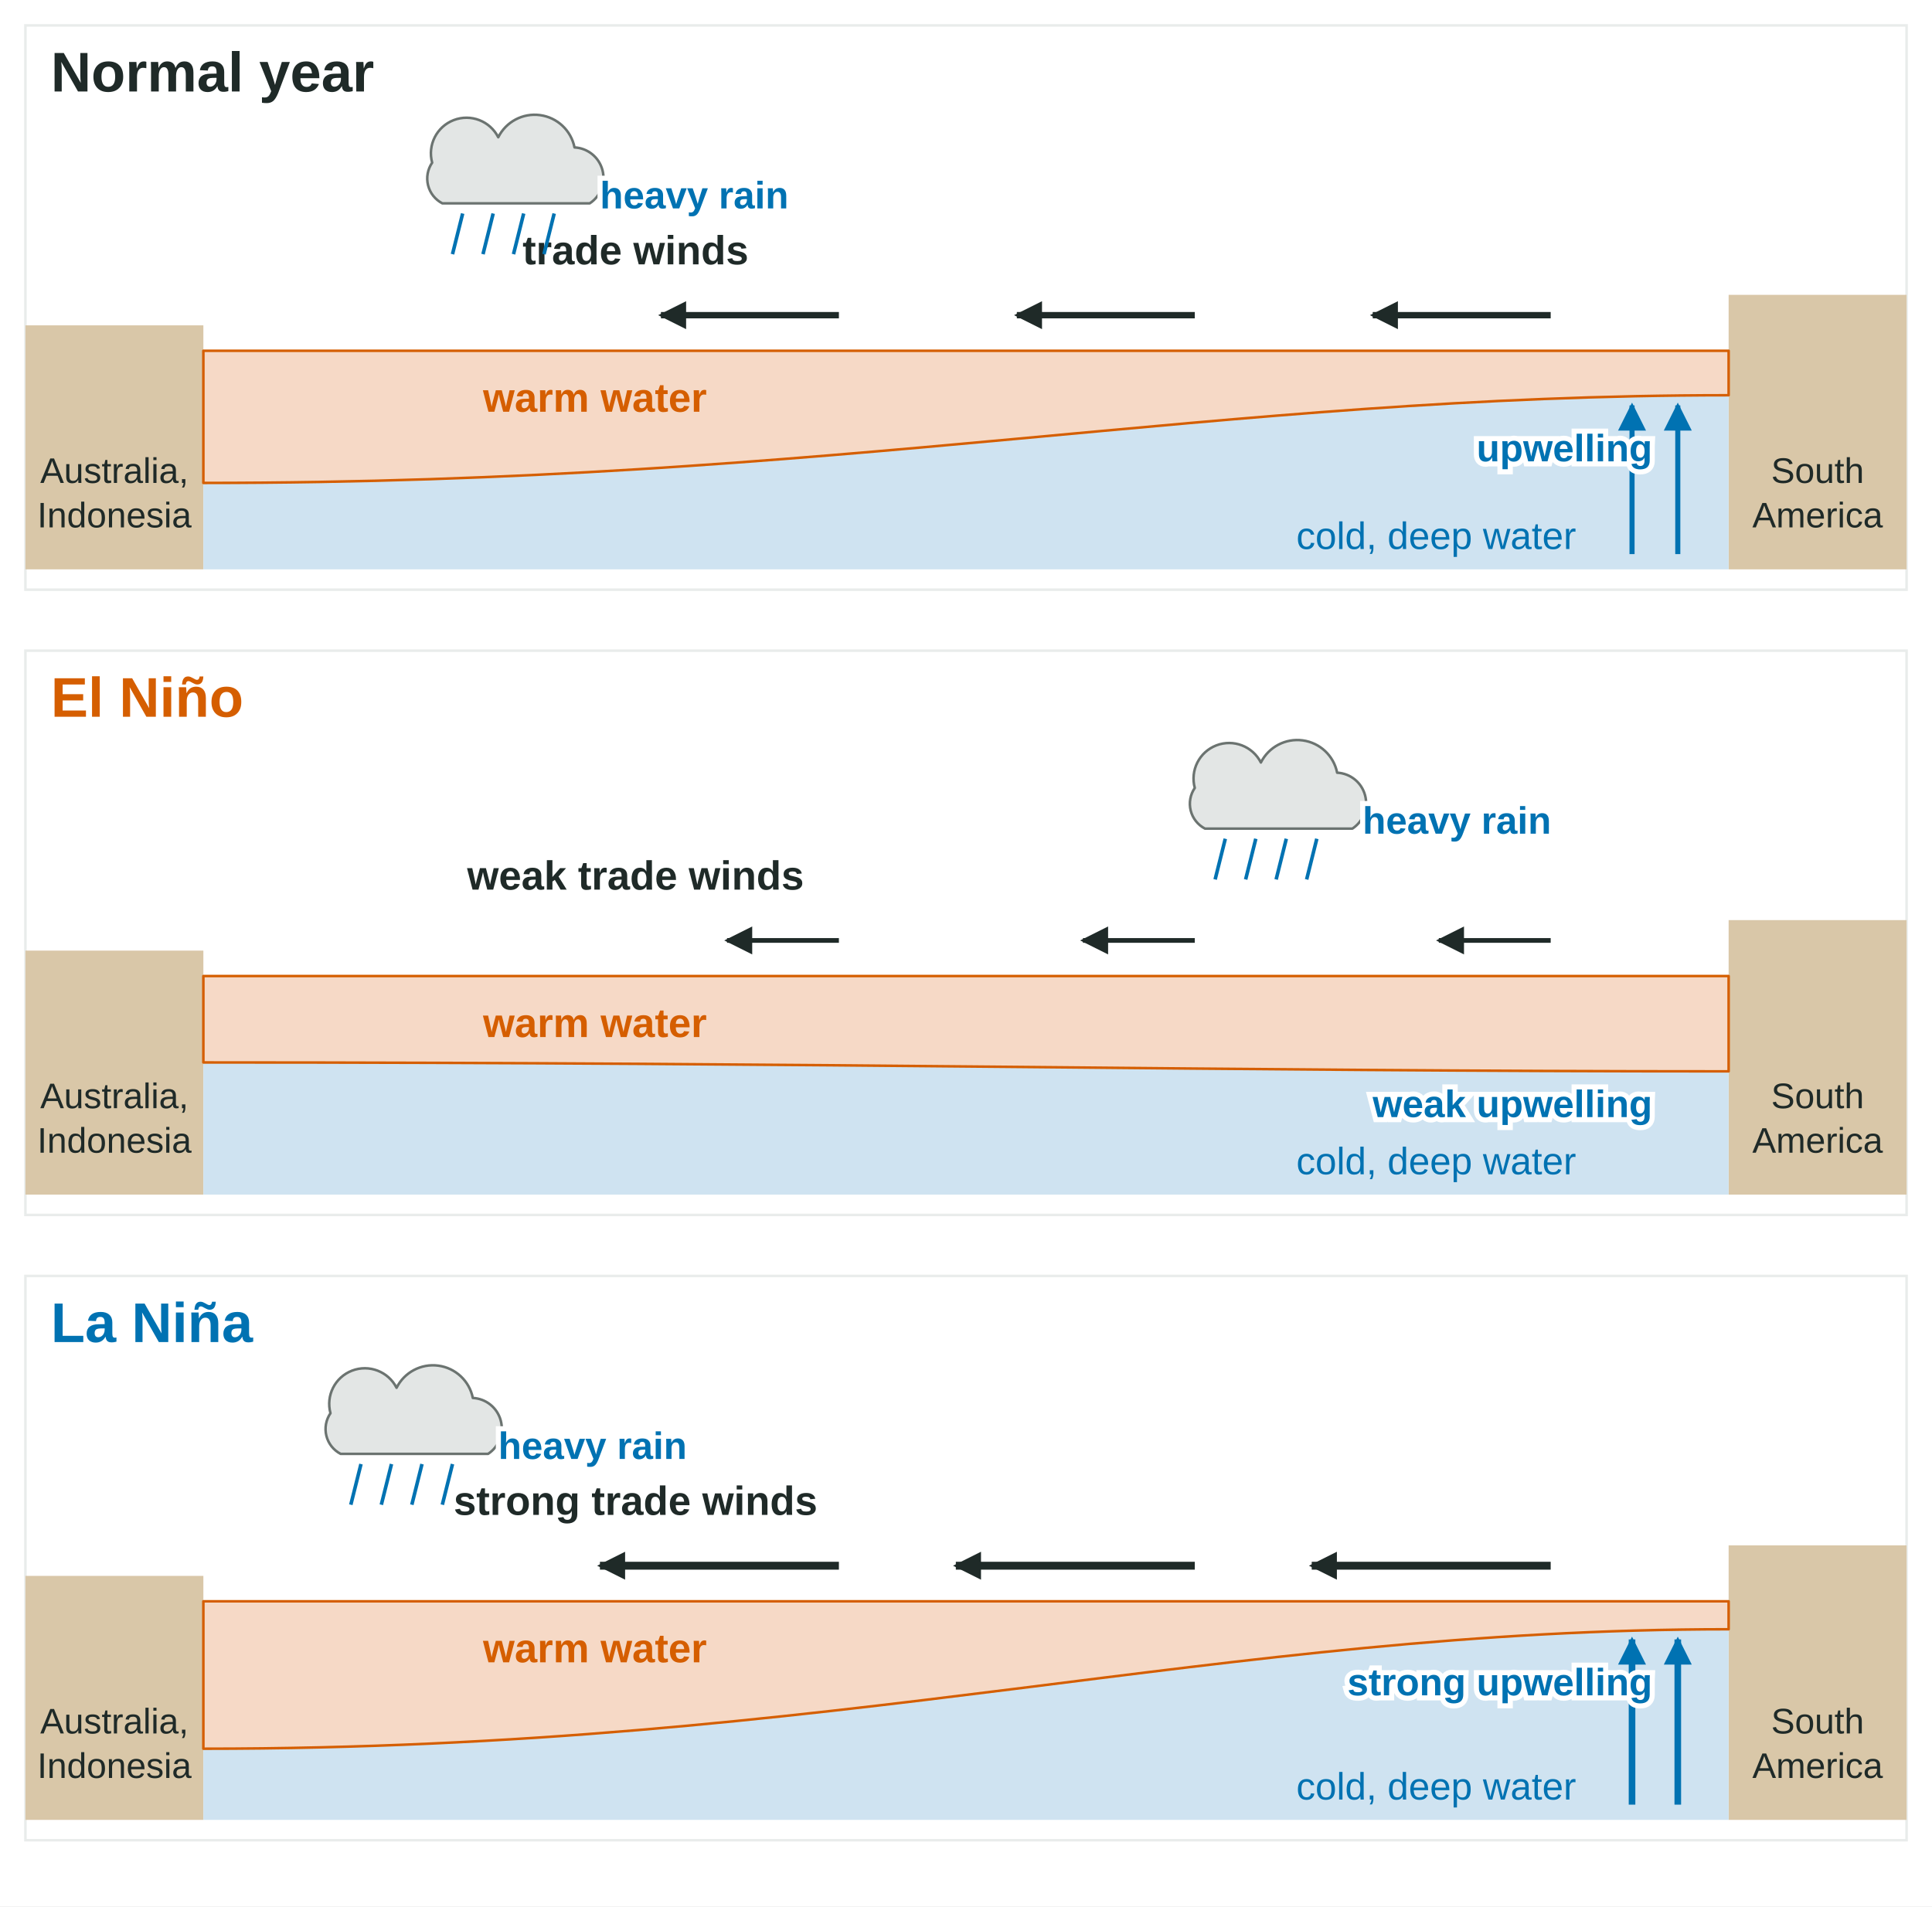
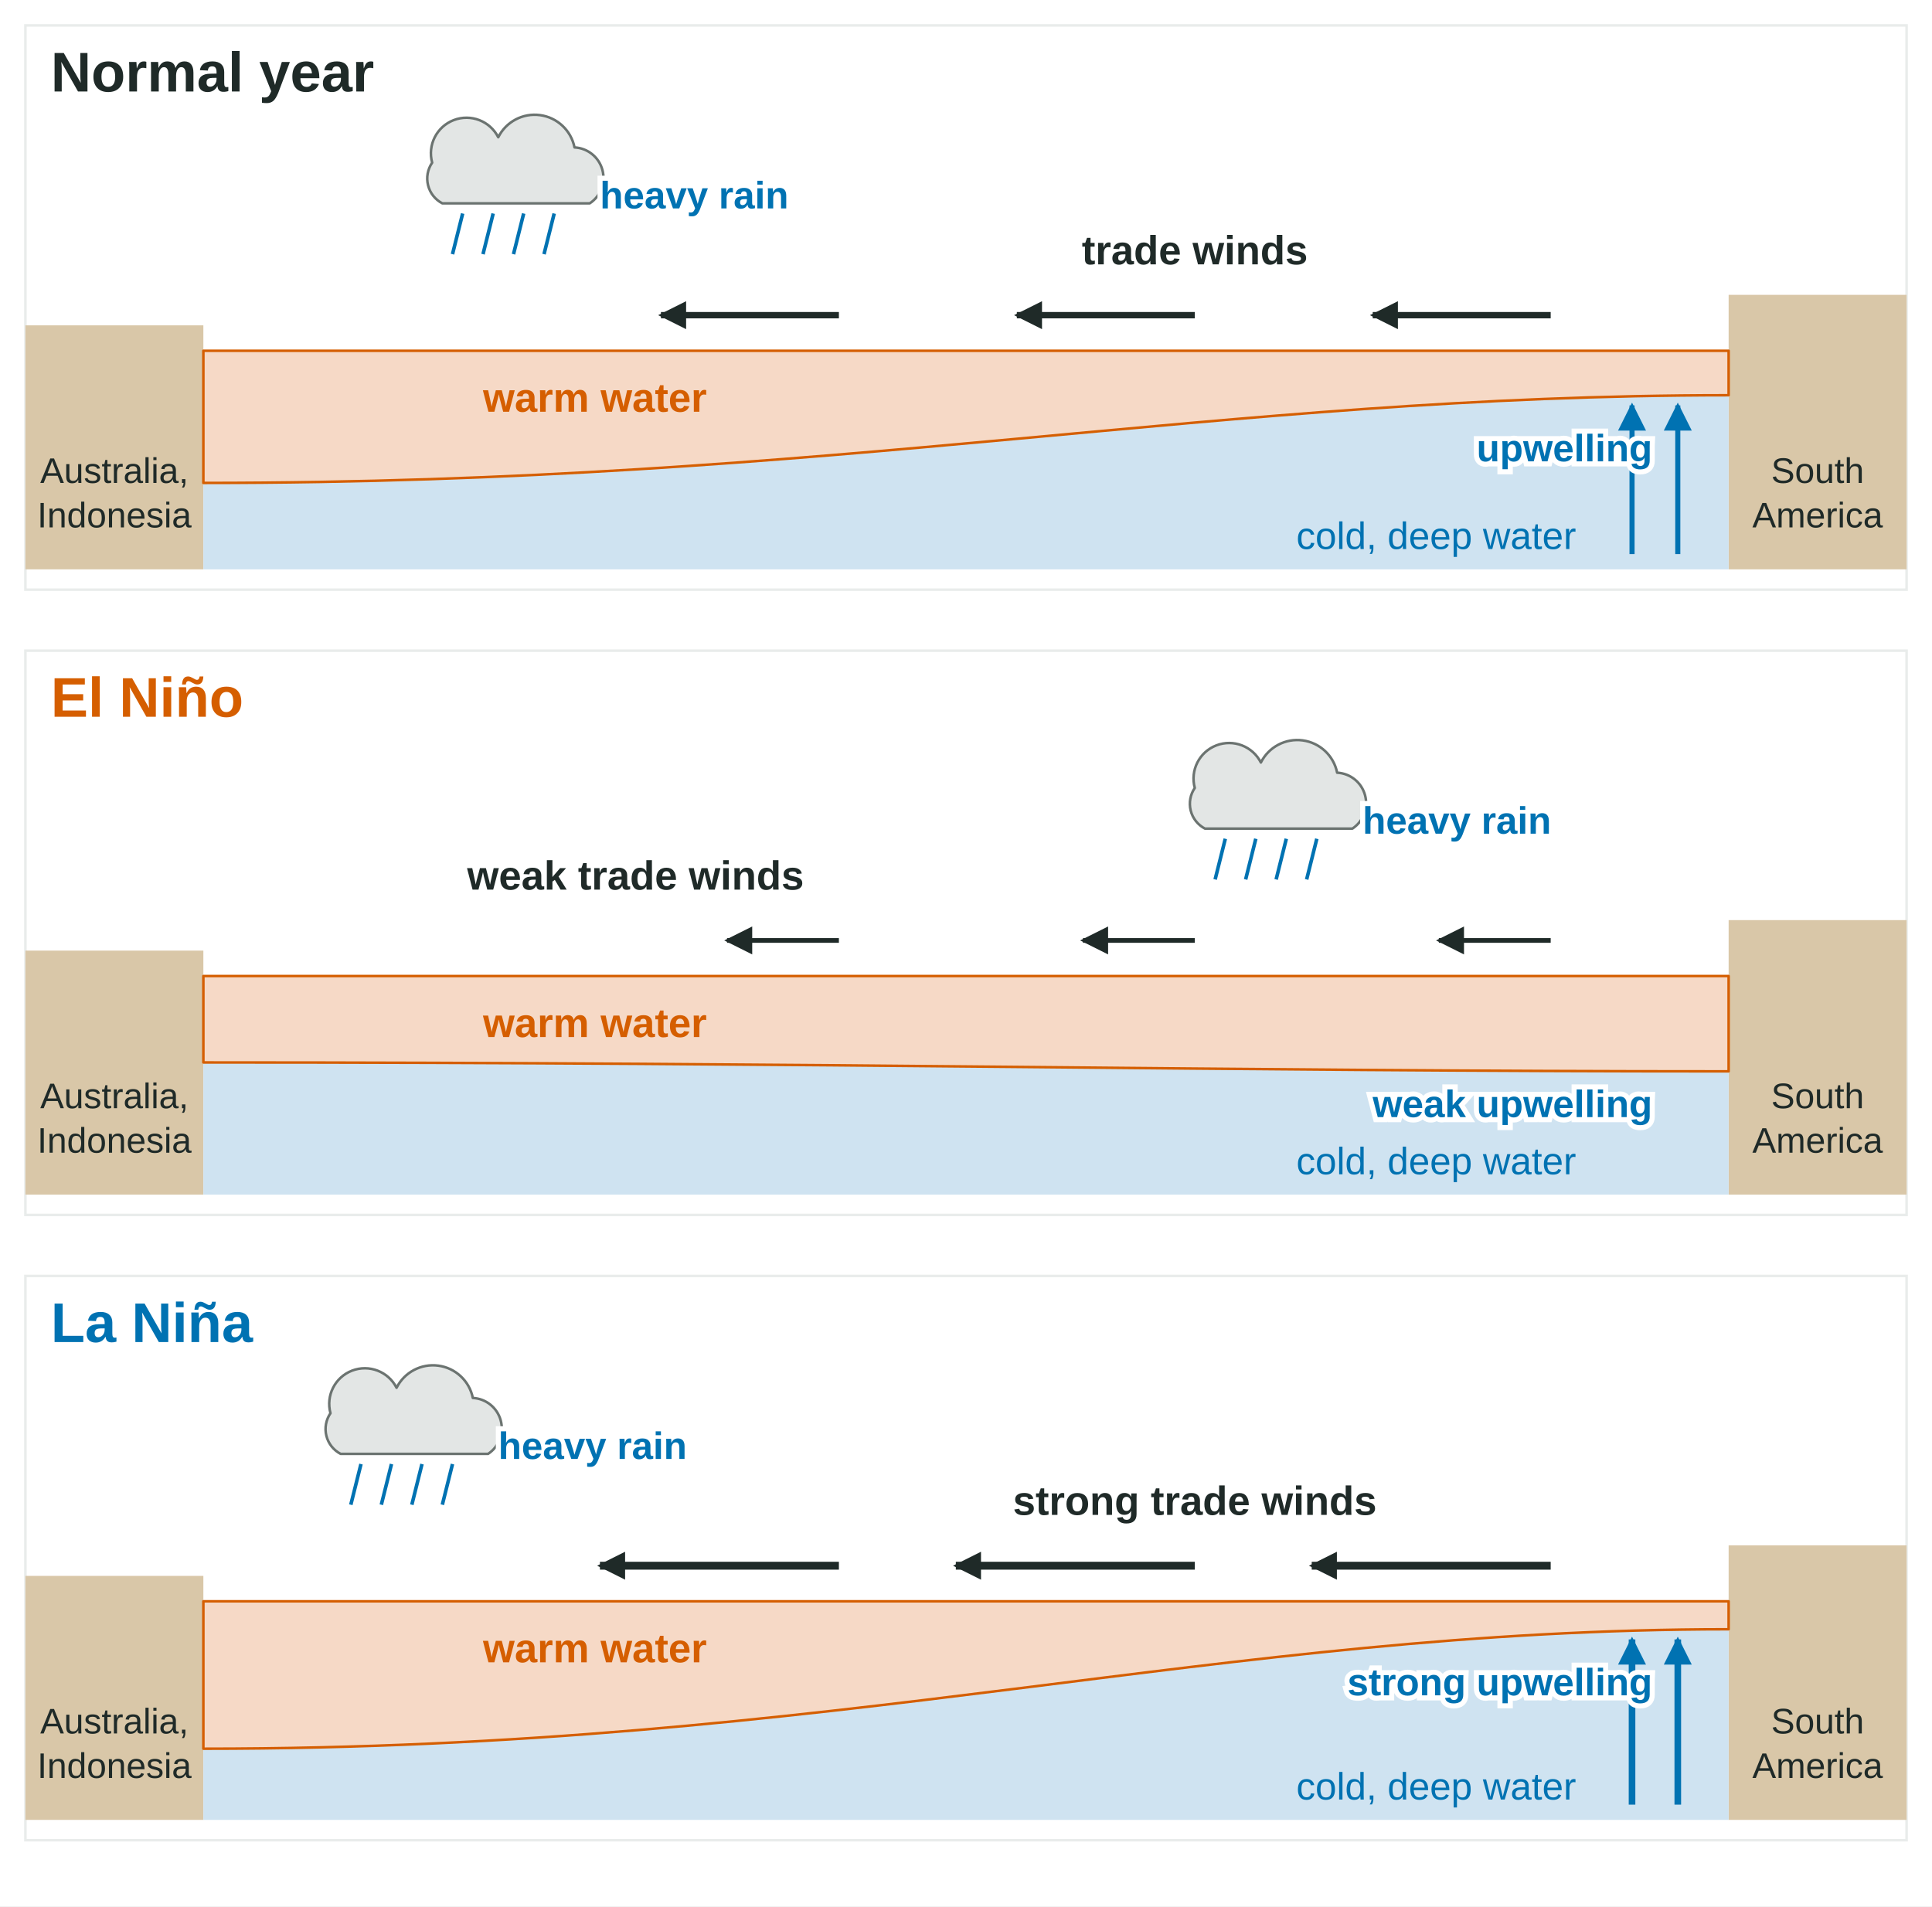
<svg xmlns="http://www.w3.org/2000/svg" viewBox="0 0 760 750" width="760" height="750" role="img" aria-labelledby="el-nino-la-nina-compare-t el-nino-la-nina-compare-d" font-family="Arial, Helvetica, sans-serif">
  <defs>
    <marker id="ar-ink" viewBox="0 0 10 10" refX="9" refY="5" markerUnits="userSpaceOnUse" markerWidth="11" markerHeight="11" orient="auto-start-reverse">
      <path d="M0,0 L10,5 L0,10 z" fill="#1F2A28" />
    </marker>
    <marker id="ar-olive" viewBox="0 0 10 10" refX="9" refY="5" markerUnits="userSpaceOnUse" markerWidth="11" markerHeight="11" orient="auto-start-reverse">
      <path d="M0,0 L10,5 L0,10 z" fill="#474A10" />
    </marker>
    <marker id="ar-blue" viewBox="0 0 10 10" refX="9" refY="5" markerUnits="userSpaceOnUse" markerWidth="11" markerHeight="11" orient="auto-start-reverse">
      <path d="M0,0 L10,5 L0,10 z" fill="#0072B2" />
    </marker>
    <marker id="ar-green" viewBox="0 0 10 10" refX="9" refY="5" markerUnits="userSpaceOnUse" markerWidth="11" markerHeight="11" orient="auto-start-reverse">
      <path d="M0,0 L10,5 L0,10 z" fill="#009E73" />
    </marker>
    <marker id="ar-verm" viewBox="0 0 10 10" refX="9" refY="5" markerUnits="userSpaceOnUse" markerWidth="11" markerHeight="11" orient="auto-start-reverse">
      <path d="M0,0 L10,5 L0,10 z" fill="#D55E00" />
    </marker>
    <marker id="ar-grey" viewBox="0 0 10 10" refX="9" refY="5" markerUnits="userSpaceOnUse" markerWidth="11" markerHeight="11" orient="auto-start-reverse">
      <path d="M0,0 L10,5 L0,10 z" fill="#6B7370" />
    </marker>
  </defs>
  <rect width="760" height="750" fill="#FFFFFF" />
  <rect x="10" y="10" width="740" height="222" rx="0" fill="#FFFFFF" stroke="#E9ECEB" stroke-width="1" />
  <text x="20" y="36" font-size="22" font-weight="bold" fill="#1F2A28" text-anchor="start">Normal year</text>
  <rect x="10" y="128" width="70" height="96" rx="0" fill="#D9C7A8" stroke="none" stroke-width="1.5" />
  <text x="45" y="190" font-size="14" font-weight="normal" fill="#1F2A28" text-anchor="middle">Australia,</text>
  <text x="45" y="207.5" font-size="14" font-weight="normal" fill="#1F2A28" text-anchor="middle">Indonesia</text>
  <rect x="680" y="116" width="70" height="108" rx="0" fill="#D9C7A8" stroke="none" stroke-width="1.5" />
  <text x="715" y="190" font-size="14" font-weight="normal" fill="#1F2A28" text-anchor="middle">South</text>
  <text x="715" y="207.5" font-size="14" font-weight="normal" fill="#1F2A28" text-anchor="middle">America</text>
  <rect x="80" y="138" width="600" height="86" rx="0" fill="#CFE3F1" stroke="none" stroke-width="1.5" />
  <path d="M80 138 L680 138 L680 155.5 C480 155.5 330 190 80 190 Z" fill="#F6D9C6" stroke="#D55E00" stroke-width="1" stroke-linejoin="round" />
  <text x="190" y="162" font-size="16" font-weight="bold" fill="#D55E00" text-anchor="start">warm water</text>
  <text x="620" y="216" font-size="15" font-weight="normal" fill="#0072B2" text-anchor="end">cold, deep water</text>
  <line x1="660" y1="218" x2="660" y2="159.5" stroke="#0072B2" stroke-width="2" marker-end="url(#ar-blue)" />
  <line x1="642" y1="218" x2="642" y2="159.5" stroke="#0072B2" stroke-width="2" marker-end="url(#ar-blue)" />
  <text x="650" y="181.5" font-size="15" font-weight="bold" fill="#0072B2" text-anchor="end" stroke="#FFFFFF" stroke-width="4" paint-order="stroke">upwelling</text>
  <line x1="330" y1="124" x2="260" y2="124" stroke="#1F2A28" stroke-width="2.5" marker-end="url(#ar-ink)" />
  <line x1="470" y1="124" x2="400" y2="124" stroke="#1F2A28" stroke-width="2.5" marker-end="url(#ar-ink)" />
  <line x1="610" y1="124" x2="540" y2="124" stroke="#1F2A28" stroke-width="2.5" marker-end="url(#ar-ink)" />
-   <text x="250" y="104" font-size="16" font-weight="bold" fill="#1F2A28" text-anchor="middle">trade winds</text>
+   <text x="470" y="104" font-size="16" font-weight="bold" fill="#1F2A28" text-anchor="middle">trade winds</text>
  <path d="M170 64 a14 14 0 0 1 26 -10 a16 16 0 0 1 30 4 a12 12 0 0 1 6 22 h-58 a11 11 0 0 1 -4 -16 z" fill="#E3E6E5" stroke="#6B7370" stroke-width="1" stroke-linejoin="round" />
  <line x1="182" y1="84" x2="178" y2="100" stroke="#0072B2" stroke-width="1.4" />
  <line x1="194" y1="84" x2="190" y2="100" stroke="#0072B2" stroke-width="1.4" />
  <line x1="206" y1="84" x2="202" y2="100" stroke="#0072B2" stroke-width="1.4" />
  <line x1="218" y1="84" x2="214" y2="100" stroke="#0072B2" stroke-width="1.4" />
  <text x="236" y="82" font-size="15" font-weight="bold" fill="#0072B2" text-anchor="start" stroke="#FFFFFF" stroke-width="4" paint-order="stroke">heavy rain</text>
  <rect x="10" y="256" width="740" height="222" rx="0" fill="#FFFFFF" stroke="#E9ECEB" stroke-width="1" />
  <text x="20" y="282" font-size="22" font-weight="bold" fill="#D55E00" text-anchor="start">El Niño</text>
  <rect x="10" y="374" width="70" height="96" rx="0" fill="#D9C7A8" stroke="none" stroke-width="1.5" />
  <text x="45" y="436" font-size="14" font-weight="normal" fill="#1F2A28" text-anchor="middle">Australia,</text>
  <text x="45" y="453.5" font-size="14" font-weight="normal" fill="#1F2A28" text-anchor="middle">Indonesia</text>
  <rect x="680" y="362" width="70" height="108" rx="0" fill="#D9C7A8" stroke="none" stroke-width="1.5" />
  <text x="715" y="436" font-size="14" font-weight="normal" fill="#1F2A28" text-anchor="middle">South</text>
  <text x="715" y="453.5" font-size="14" font-weight="normal" fill="#1F2A28" text-anchor="middle">America</text>
  <rect x="80" y="384" width="600" height="86" rx="0" fill="#CFE3F1" stroke="none" stroke-width="1.5" />
  <path d="M80 384 L680 384 L680 421.5 C480 421.5 330 418 80 418 Z" fill="#F6D9C6" stroke="#D55E00" stroke-width="1" stroke-linejoin="round" />
  <text x="190" y="408" font-size="16" font-weight="bold" fill="#D55E00" text-anchor="start">warm water</text>
  <text x="620" y="462" font-size="15" font-weight="normal" fill="#0072B2" text-anchor="end">cold, deep water</text>
  <text x="650" y="439.5" font-size="15" font-weight="bold" fill="#0072B2" text-anchor="end" stroke="#FFFFFF" stroke-width="4" paint-order="stroke">weak upwelling</text>
  <line x1="330" y1="370" x2="286" y2="370" stroke="#1F2A28" stroke-width="1.85" marker-end="url(#ar-ink)" />
  <line x1="470" y1="370" x2="426" y2="370" stroke="#1F2A28" stroke-width="1.85" marker-end="url(#ar-ink)" />
  <line x1="610" y1="370" x2="566" y2="370" stroke="#1F2A28" stroke-width="1.85" marker-end="url(#ar-ink)" />
  <text x="250" y="350" font-size="16" font-weight="bold" fill="#1F2A28" text-anchor="middle">weak trade winds</text>
  <path d="M470 310 a14 14 0 0 1 26 -10 a16 16 0 0 1 30 4 a12 12 0 0 1 6 22 h-58 a11 11 0 0 1 -4 -16 z" fill="#E3E6E5" stroke="#6B7370" stroke-width="1" stroke-linejoin="round" />
  <line x1="482" y1="330" x2="478" y2="346" stroke="#0072B2" stroke-width="1.4" />
  <line x1="494" y1="330" x2="490" y2="346" stroke="#0072B2" stroke-width="1.4" />
  <line x1="506" y1="330" x2="502" y2="346" stroke="#0072B2" stroke-width="1.4" />
  <line x1="518" y1="330" x2="514" y2="346" stroke="#0072B2" stroke-width="1.4" />
  <text x="536" y="328" font-size="15" font-weight="bold" fill="#0072B2" text-anchor="start" stroke="#FFFFFF" stroke-width="4" paint-order="stroke">heavy rain</text>
  <rect x="10" y="502" width="740" height="222" rx="0" fill="#FFFFFF" stroke="#E9ECEB" stroke-width="1" />
  <text x="20" y="528" font-size="22" font-weight="bold" fill="#0072B2" text-anchor="start">La Niña</text>
  <rect x="10" y="620" width="70" height="96" rx="0" fill="#D9C7A8" stroke="none" stroke-width="1.5" />
  <text x="45" y="682" font-size="14" font-weight="normal" fill="#1F2A28" text-anchor="middle">Australia,</text>
  <text x="45" y="699.5" font-size="14" font-weight="normal" fill="#1F2A28" text-anchor="middle">Indonesia</text>
  <rect x="680" y="608" width="70" height="108" rx="0" fill="#D9C7A8" stroke="none" stroke-width="1.5" />
  <text x="715" y="682" font-size="14" font-weight="normal" fill="#1F2A28" text-anchor="middle">South</text>
  <text x="715" y="699.5" font-size="14" font-weight="normal" fill="#1F2A28" text-anchor="middle">America</text>
  <rect x="80" y="630" width="600" height="86" rx="0" fill="#CFE3F1" stroke="none" stroke-width="1.5" />
  <path d="M80 630 L680 630 L680 641 C480 641 330 688 80 688 Z" fill="#F6D9C6" stroke="#D55E00" stroke-width="1" stroke-linejoin="round" />
  <text x="190" y="654" font-size="16" font-weight="bold" fill="#D55E00" text-anchor="start">warm water</text>
  <text x="620" y="708" font-size="15" font-weight="normal" fill="#0072B2" text-anchor="end">cold, deep water</text>
  <line x1="660" y1="710" x2="660" y2="645" stroke="#0072B2" stroke-width="2.6" marker-end="url(#ar-blue)" />
  <line x1="642" y1="710" x2="642" y2="645" stroke="#0072B2" stroke-width="2.6" marker-end="url(#ar-blue)" />
  <text x="650" y="667" font-size="15" font-weight="bold" fill="#0072B2" text-anchor="end" stroke="#FFFFFF" stroke-width="4" paint-order="stroke">strong upwelling</text>
  <line x1="330" y1="616" x2="236" y2="616" stroke="#1F2A28" stroke-width="3.1" marker-end="url(#ar-ink)" />
  <line x1="470" y1="616" x2="376" y2="616" stroke="#1F2A28" stroke-width="3.1" marker-end="url(#ar-ink)" />
  <line x1="610" y1="616" x2="516" y2="616" stroke="#1F2A28" stroke-width="3.1" marker-end="url(#ar-ink)" />
-   <text x="250" y="596" font-size="16" font-weight="bold" fill="#1F2A28" text-anchor="middle">strong trade winds</text>
+   <text x="470" y="596" font-size="16" font-weight="bold" fill="#1F2A28" text-anchor="middle">strong trade winds</text>
  <path d="M130 556 a14 14 0 0 1 26 -10 a16 16 0 0 1 30 4 a12 12 0 0 1 6 22 h-58 a11 11 0 0 1 -4 -16 z" fill="#E3E6E5" stroke="#6B7370" stroke-width="1" stroke-linejoin="round" />
  <line x1="142" y1="576" x2="138" y2="592" stroke="#0072B2" stroke-width="1.4" />
  <line x1="154" y1="576" x2="150" y2="592" stroke="#0072B2" stroke-width="1.4" />
  <line x1="166" y1="576" x2="162" y2="592" stroke="#0072B2" stroke-width="1.4" />
  <line x1="178" y1="576" x2="174" y2="592" stroke="#0072B2" stroke-width="1.4" />
  <text x="196" y="574" font-size="15" font-weight="bold" fill="#0072B2" text-anchor="start" stroke="#FFFFFF" stroke-width="4" paint-order="stroke">heavy rain</text>
</svg>
